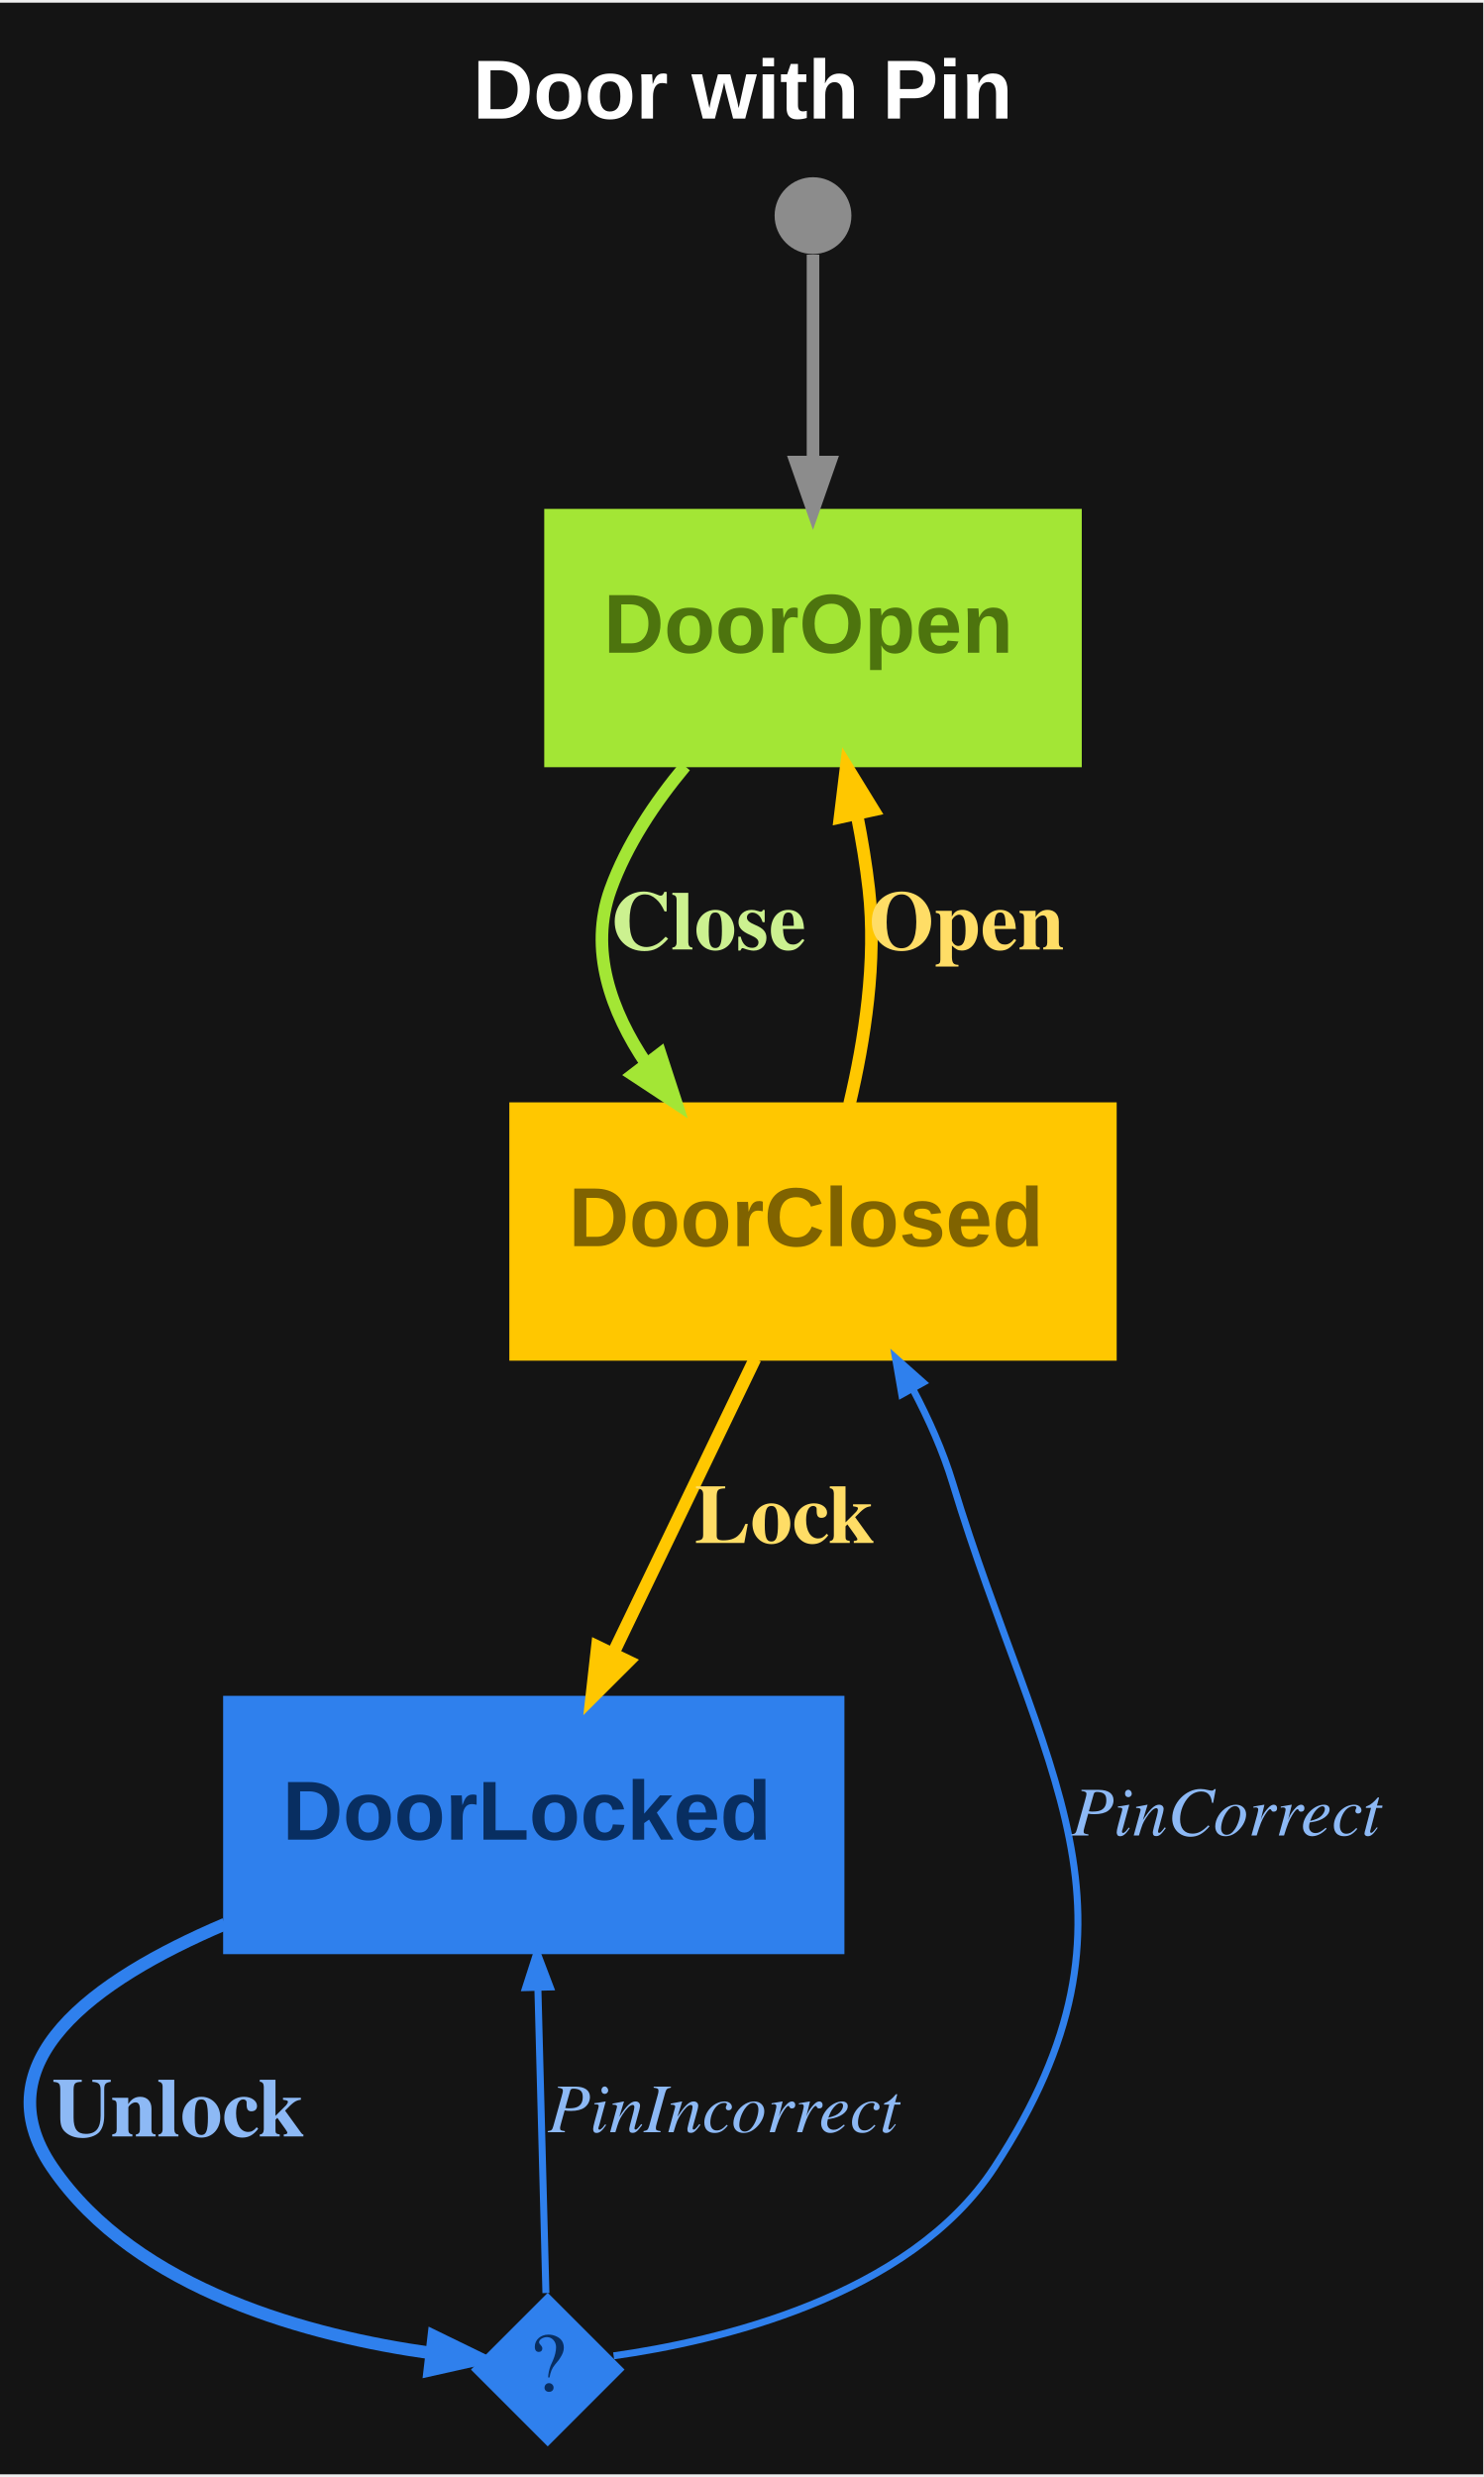
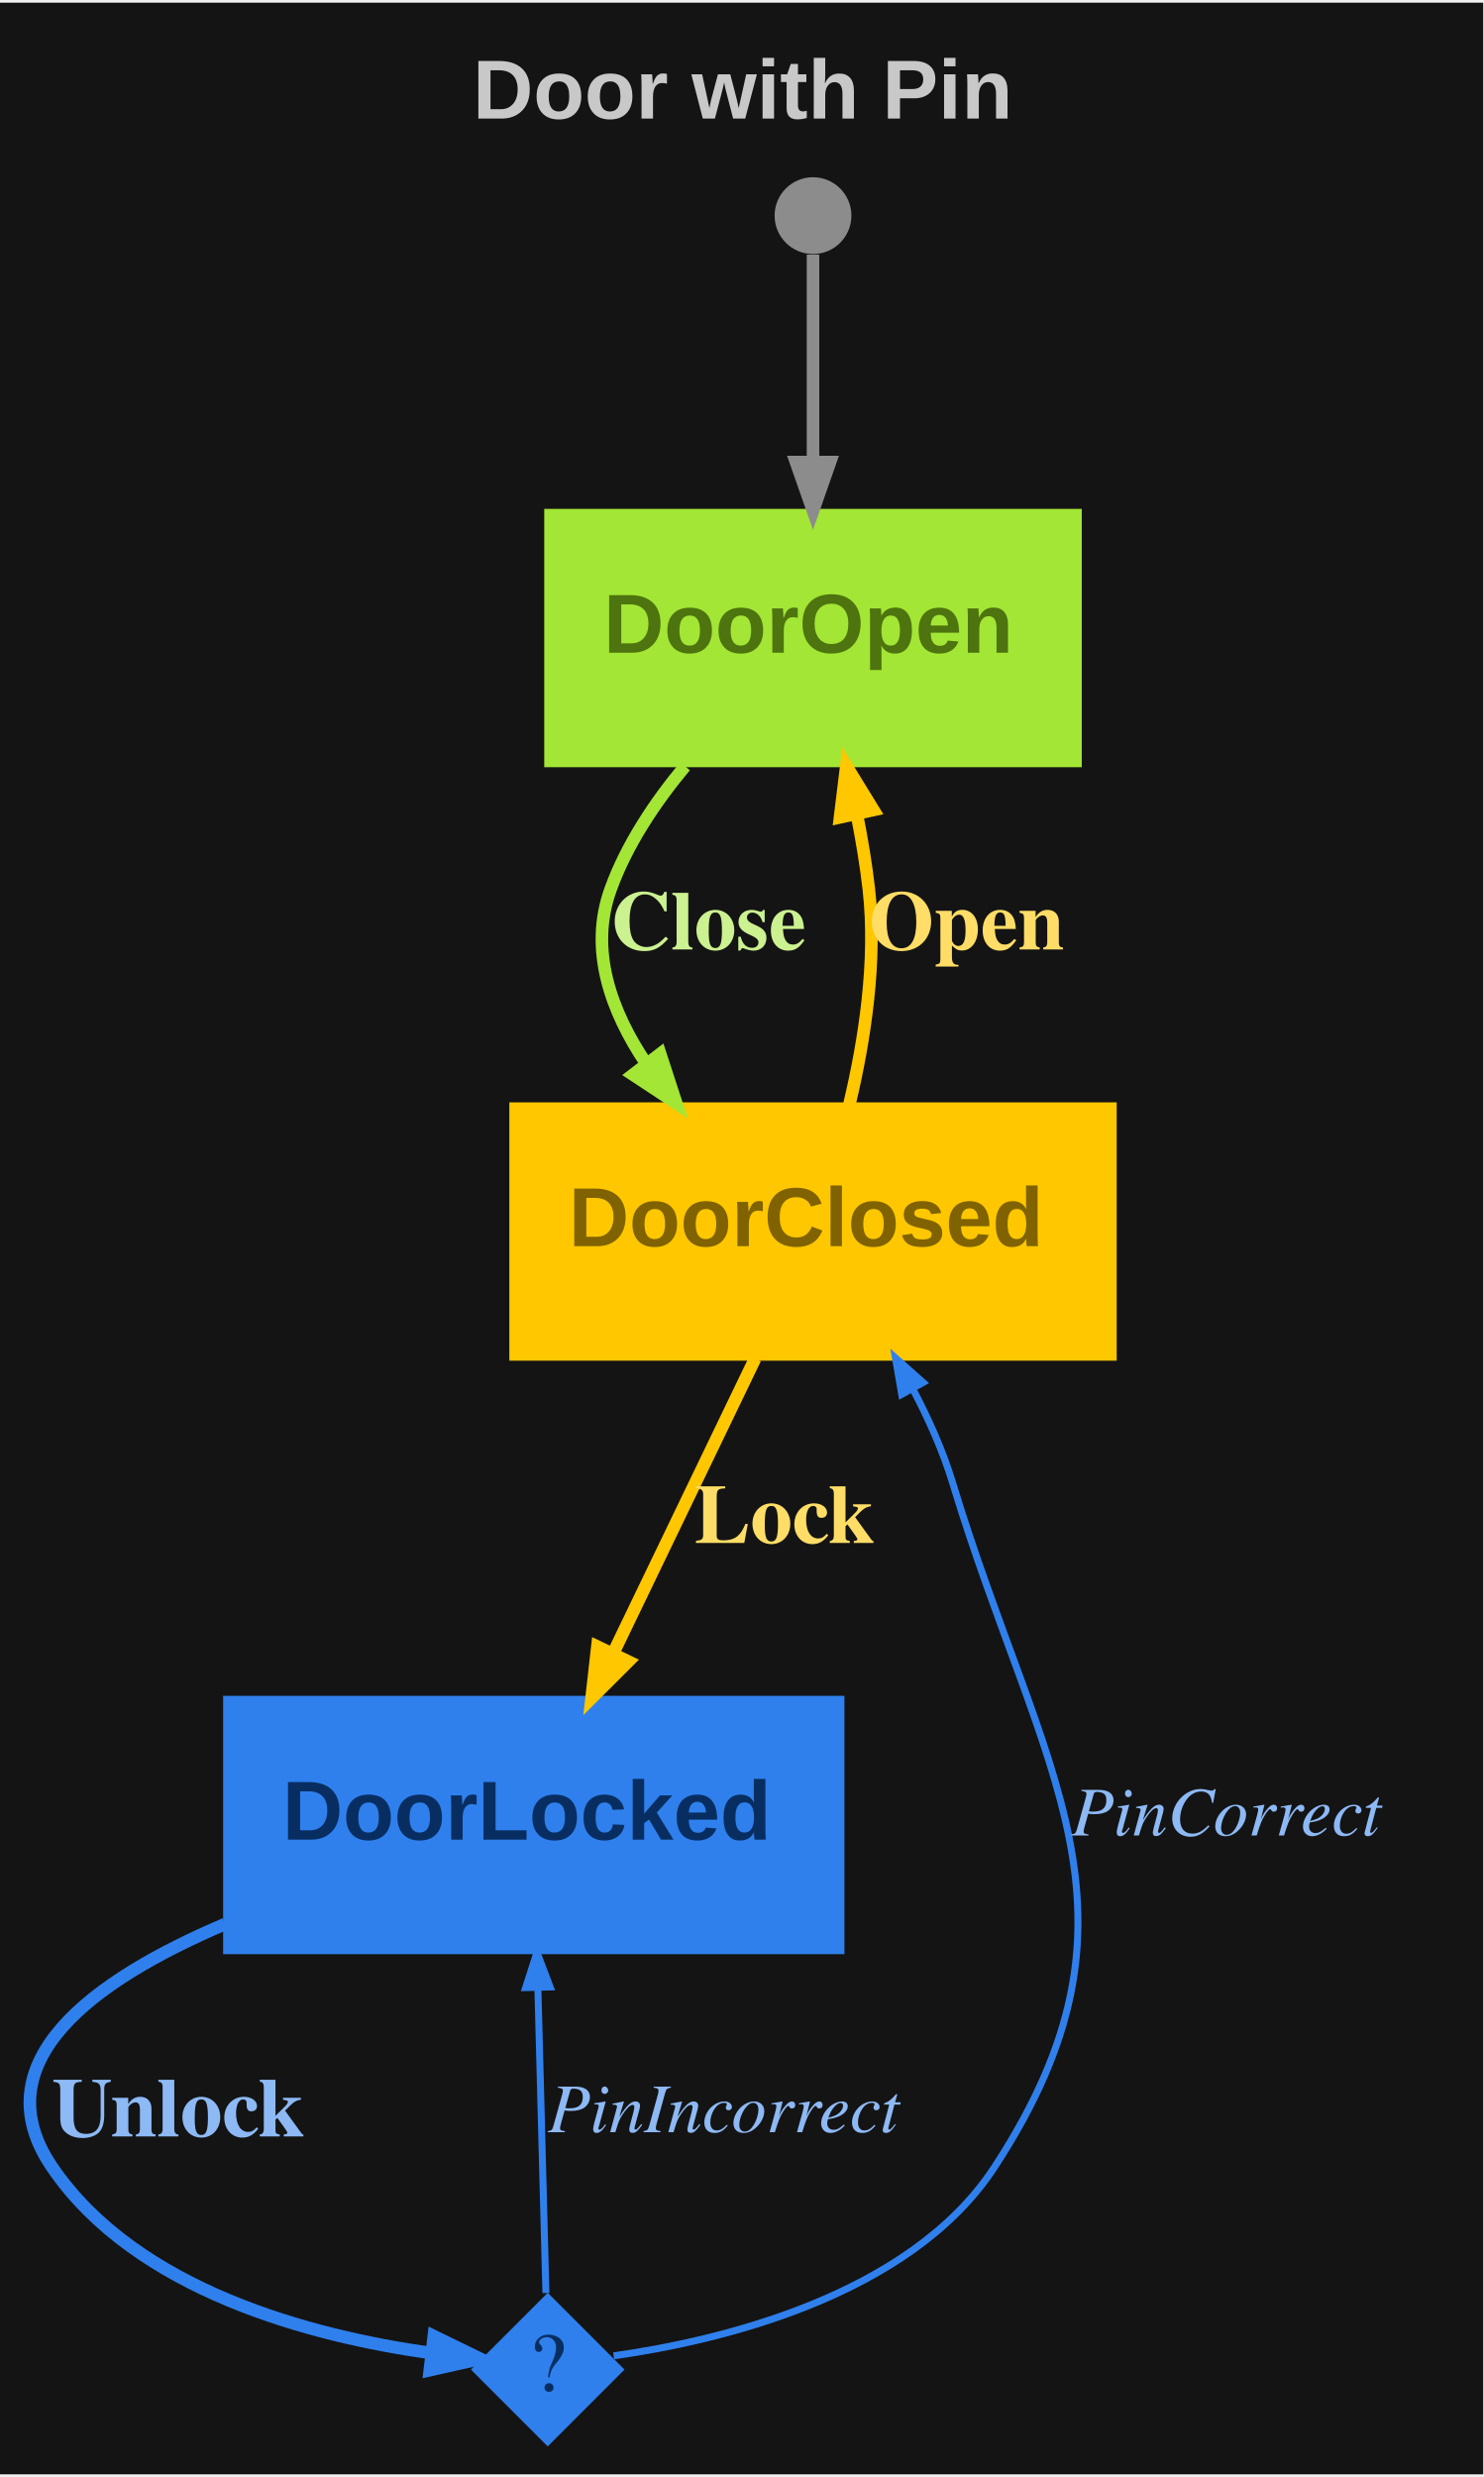
<svg xmlns="http://www.w3.org/2000/svg" width="212pt" height="354pt" viewBox="0.00 0.00 212.46 354.00">
  <g id="graph0" class="graph" transform="scale(1 1) rotate(0) translate(4 350)">
    <polygon fill="#141414" stroke="transparent" points="-4,4 -4,-350 208.46,-350 208.46,4 -4,4" />
-     <text text-anchor="start" x="63.73" y="-333.4" font-family="Arial" font-weight="bold" font-size="12.00" fill="#ffffff">Door with Pin</text>
+     <text text-anchor="start" x="63.73" y="-333.4" font-family="Arial" font-weight="bold" font-size="12.00" fill="#c8c8c8">Door with Pin</text>
    <g id="node1" class="node">
      <polygon fill="#a3e635" stroke="#a3e635" points="150.46,-277 74.46,-277 74.46,-241 150.46,-241 150.46,-277" />
      <text text-anchor="start" x="82.46" y="-256.9" font-family="Arial" font-weight="bold" font-size="12.00" fill="#4d740e">DoorOpen</text>
    </g>
    <g id="node3" class="node">
      <polygon fill="#ffc700" stroke="#ffc700" points="155.46,-192 69.46,-192 69.46,-156 155.46,-156 155.46,-192" />
      <text text-anchor="start" x="77.46" y="-171.9" font-family="Arial" font-weight="bold" font-size="12.00" fill="#806300">DoorClosed</text>
    </g>
    <g id="edge2" class="edge">
      <path fill="none" stroke="#a3e635" stroke-width="1.8" d="M94.13,-240.64C89.79,-235.43 85.76,-229.38 83.46,-223 80.36,-214.39 83.45,-205.63 88.6,-197.99" />
      <polygon fill="#a3e635" stroke="#a3e635" stroke-width="1.8" points="90.57,-199.44 92.87,-192.38 86.68,-196.46 90.57,-199.44" />
      <text text-anchor="start" x="83.46" y="-214.4" font-family="Times,serif" font-weight="bold" font-size="12.00" fill="#ccf190">Close</text>
    </g>
    <g id="node2" class="node">
      <ellipse fill="#8c8c8c" stroke="black" stroke-width="0" cx="112.46" cy="-319.5" rx="5.5" ry="5.5" />
    </g>
    <g id="edge1" class="edge">
      <path fill="none" stroke="#8c8c8c" stroke-width="1.8" d="M112.46,-313.91C112.46,-307.5 112.46,-295.41 112.46,-284.3" />
      <polygon fill="#8c8c8c" stroke="#8c8c8c" stroke-width="1.8" points="114.91,-284.21 112.46,-277.21 110.01,-284.21 114.91,-284.21" />
    </g>
    <g id="edge3" class="edge">
      <path fill="none" stroke="#ffc700" stroke-width="1.8" d="M117.69,-192.27C119.86,-201.38 121.62,-212.76 120.46,-223 120.07,-226.46 119.47,-230.07 118.77,-233.61" />
      <polygon fill="#ffc700" stroke="#ffc700" stroke-width="1.8" points="116.33,-233.32 117.23,-240.69 121.11,-234.37 116.33,-233.32" />
      <text text-anchor="start" x="120.46" y="-214.4" font-family="Times,serif" font-weight="bold" font-size="12.00" fill="#ffdd66">Open</text>
    </g>
    <g id="node4" class="node">
      <polygon fill="#2f80ed" stroke="#2f80ed" points="116.46,-107 28.46,-107 28.46,-71 116.46,-71 116.46,-107" />
      <text text-anchor="start" x="36.46" y="-86.9" font-family="Arial" font-weight="bold" font-size="12.00" fill="#082e61">DoorLocked</text>
    </g>
    <g id="edge4" class="edge">
      <path fill="none" stroke="#ffc700" stroke-width="1.8" d="M104.17,-155.8C98.27,-143.56 90.28,-126.96 83.79,-113.5" />
      <polygon fill="#ffc700" stroke="#ffc700" stroke-width="1.8" points="85.99,-112.42 80.74,-107.18 81.57,-114.55 85.99,-112.42" />
      <text text-anchor="start" x="95.46" y="-129.4" font-family="Times,serif" font-weight="bold" font-size="12.00" fill="#ffdd66">Lock</text>
    </g>
    <g id="node5" class="node">
      <polygon fill="#2f80ed" stroke="black" stroke-width="0" points="74.46,-22 63.46,-11 74.46,0 85.46,-11 74.46,-22" />
      <text text-anchor="middle" x="74.46" y="-7.9" font-family="Times,serif" font-size="12.00" fill="#082e61">?</text>
    </g>
    <g id="edge5" class="edge">
      <path fill="none" stroke="#2f80ed" stroke-width="1.8" d="M28.23,-74.81C9.15,-66.69 -6.72,-54.96 3.46,-40 15.55,-22.24 40.81,-15.74 57.71,-13.37" />
      <polygon fill="#2f80ed" stroke="#2f80ed" stroke-width="1.8" points="58.14,-15.79 64.81,-12.54 57.57,-10.92 58.14,-15.79" />
      <text text-anchor="start" x="3.46" y="-44.4" font-family="Times,serif" font-weight="bold" font-size="12.00" fill="#8db9f5">Unlock</text>
    </g>
    <g id="edge7" class="edge">
      <path fill="none" stroke="#2f80ed" d="M83.9,-12.97C98.53,-15.03 126.25,-21.32 138.46,-40 162.35,-76.52 145.14,-96.25 132.46,-138 131.09,-142.52 129.05,-147.1 126.79,-151.38" />
      <polygon fill="#2f80ed" stroke="#2f80ed" points="125.17,-150.68 124.27,-155.9 128.23,-152.38 125.17,-150.68" />
      <text text-anchor="start" x="149.46" y="-87.5" font-family="Times,serif" font-style="italic" font-size="10.00" fill="#8db9f5">PinCorrect</text>
    </g>
    <g id="edge6" class="edge">
      <path fill="none" stroke="#2f80ed" d="M74.2,-21.96C73.91,-32.99 73.43,-51.13 73.05,-65.61" />
      <polygon fill="#2f80ed" stroke="#2f80ed" points="71.3,-65.71 72.92,-70.75 74.8,-65.8 71.3,-65.71" />
      <text text-anchor="start" x="74.46" y="-45" font-family="Times,serif" font-style="italic" font-size="10.00" fill="#8db9f5">PinIncorrect</text>
    </g>
  </g>
</svg>
